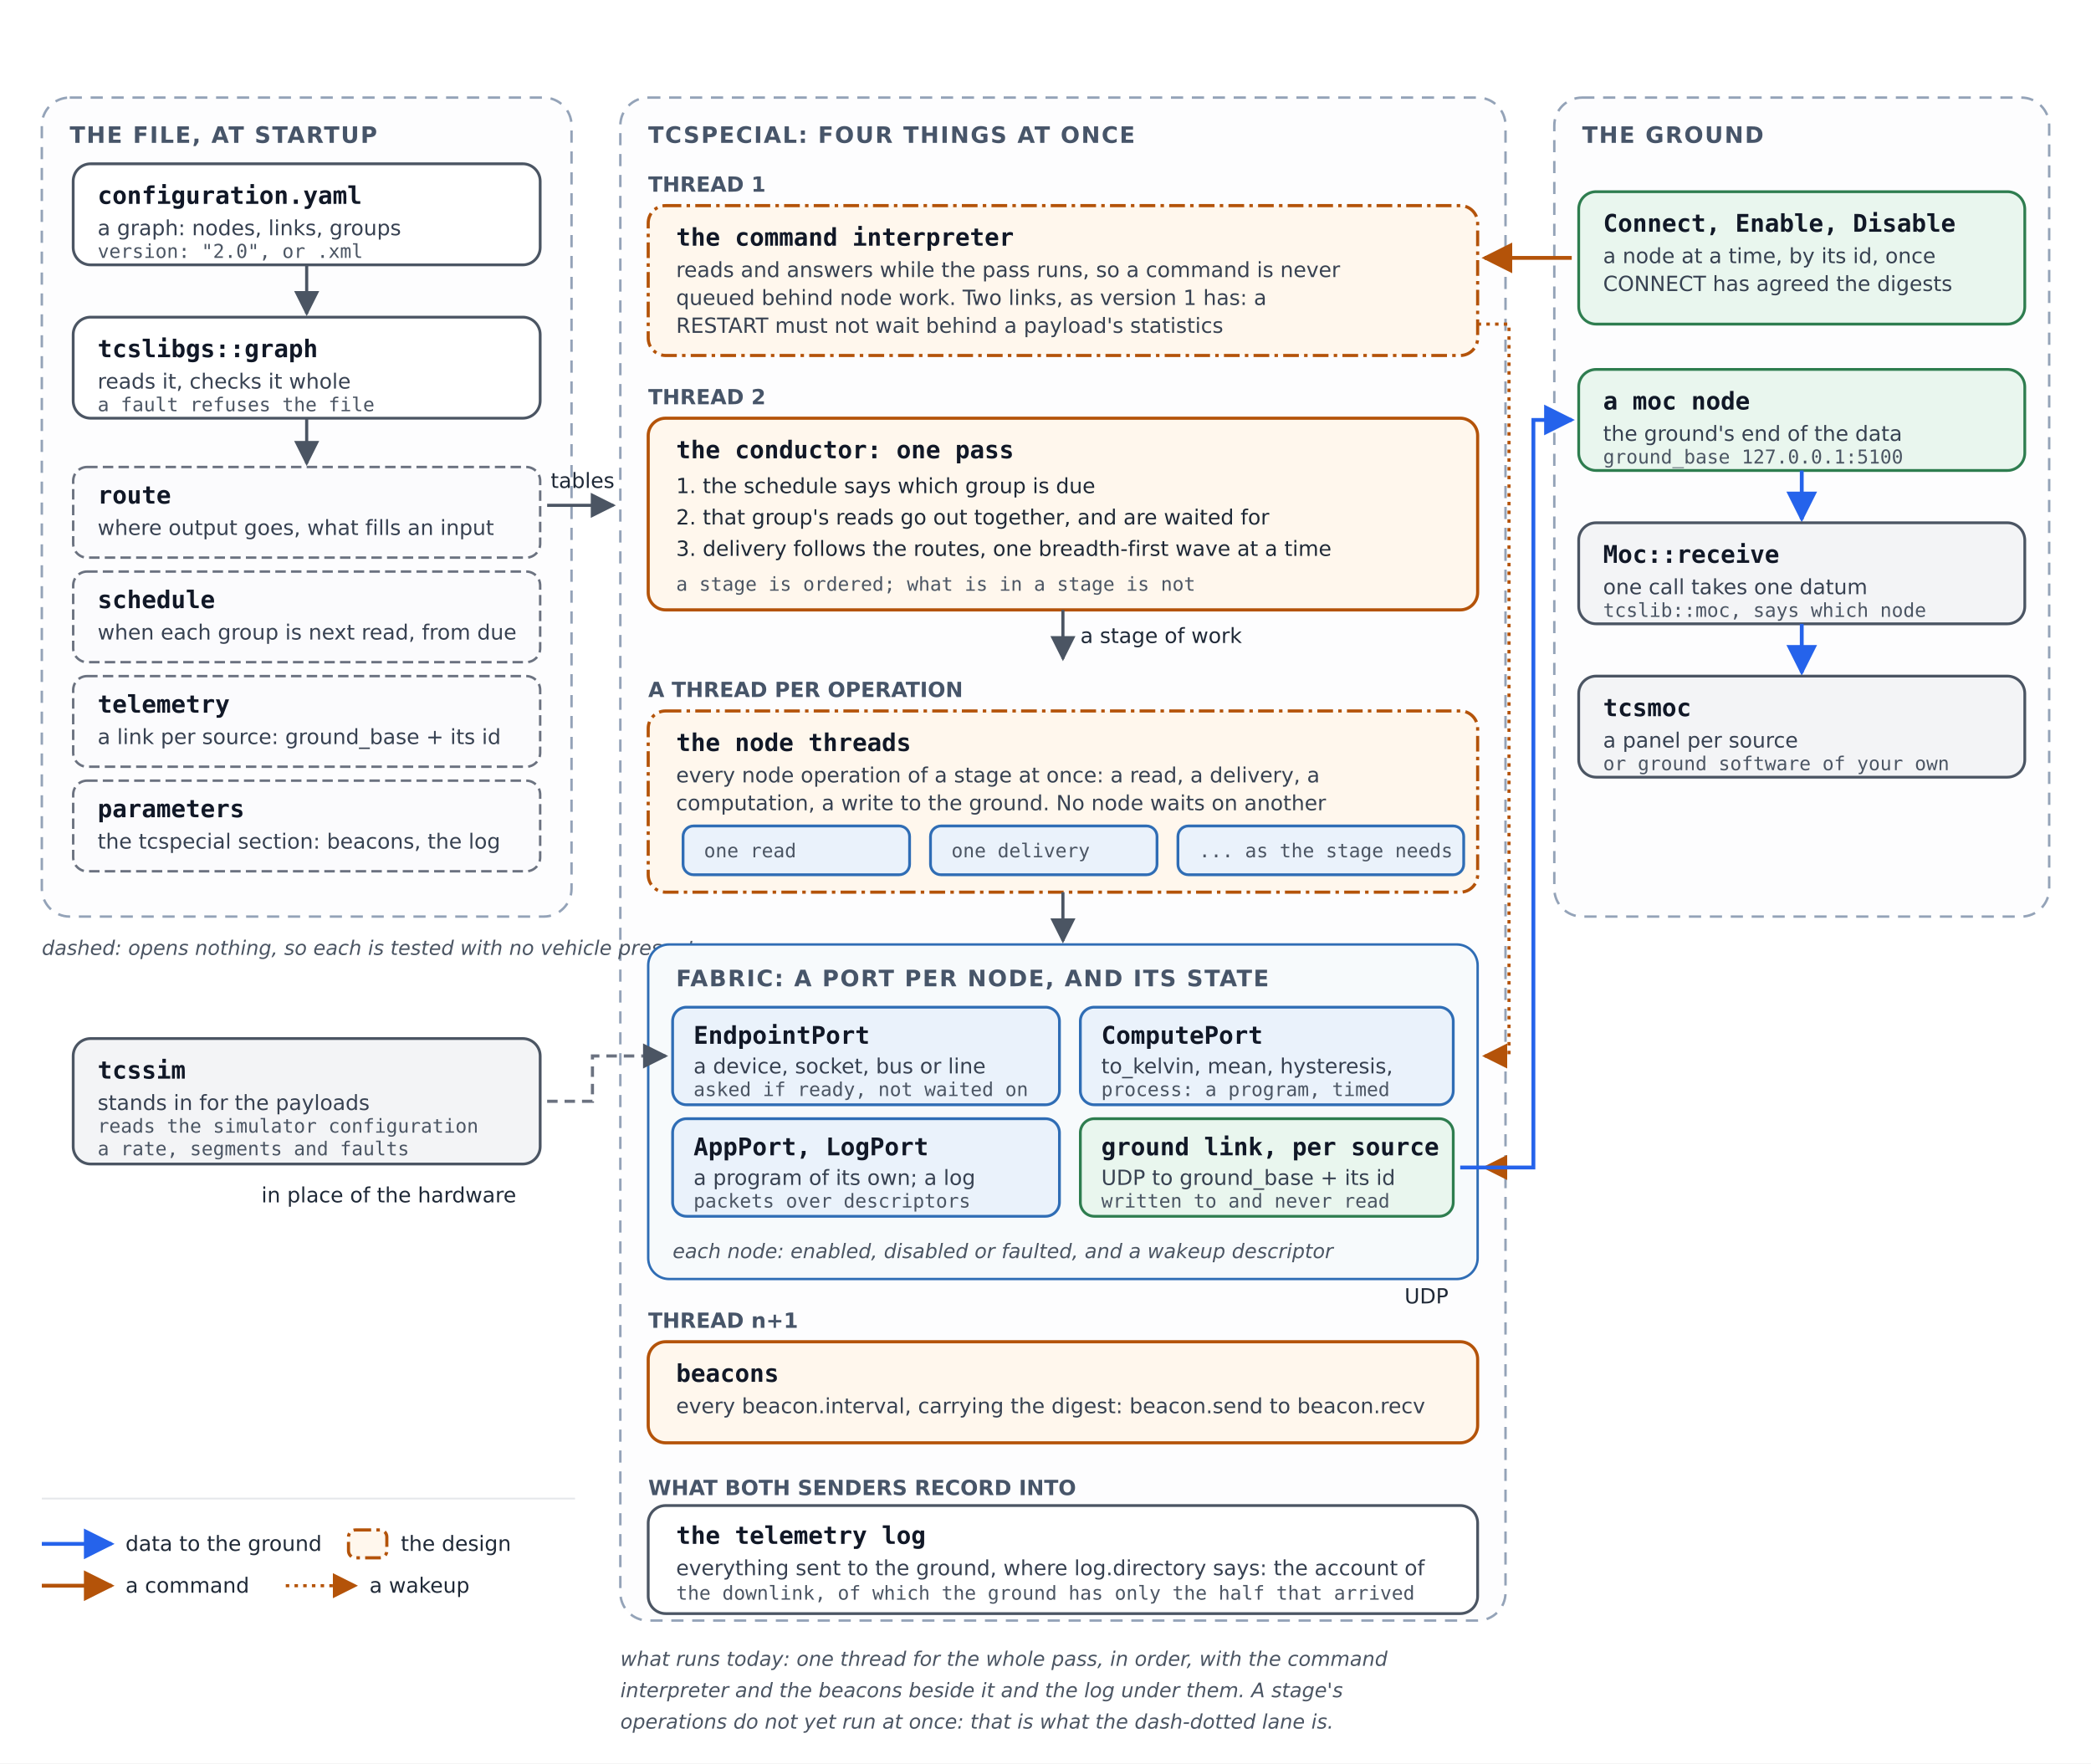
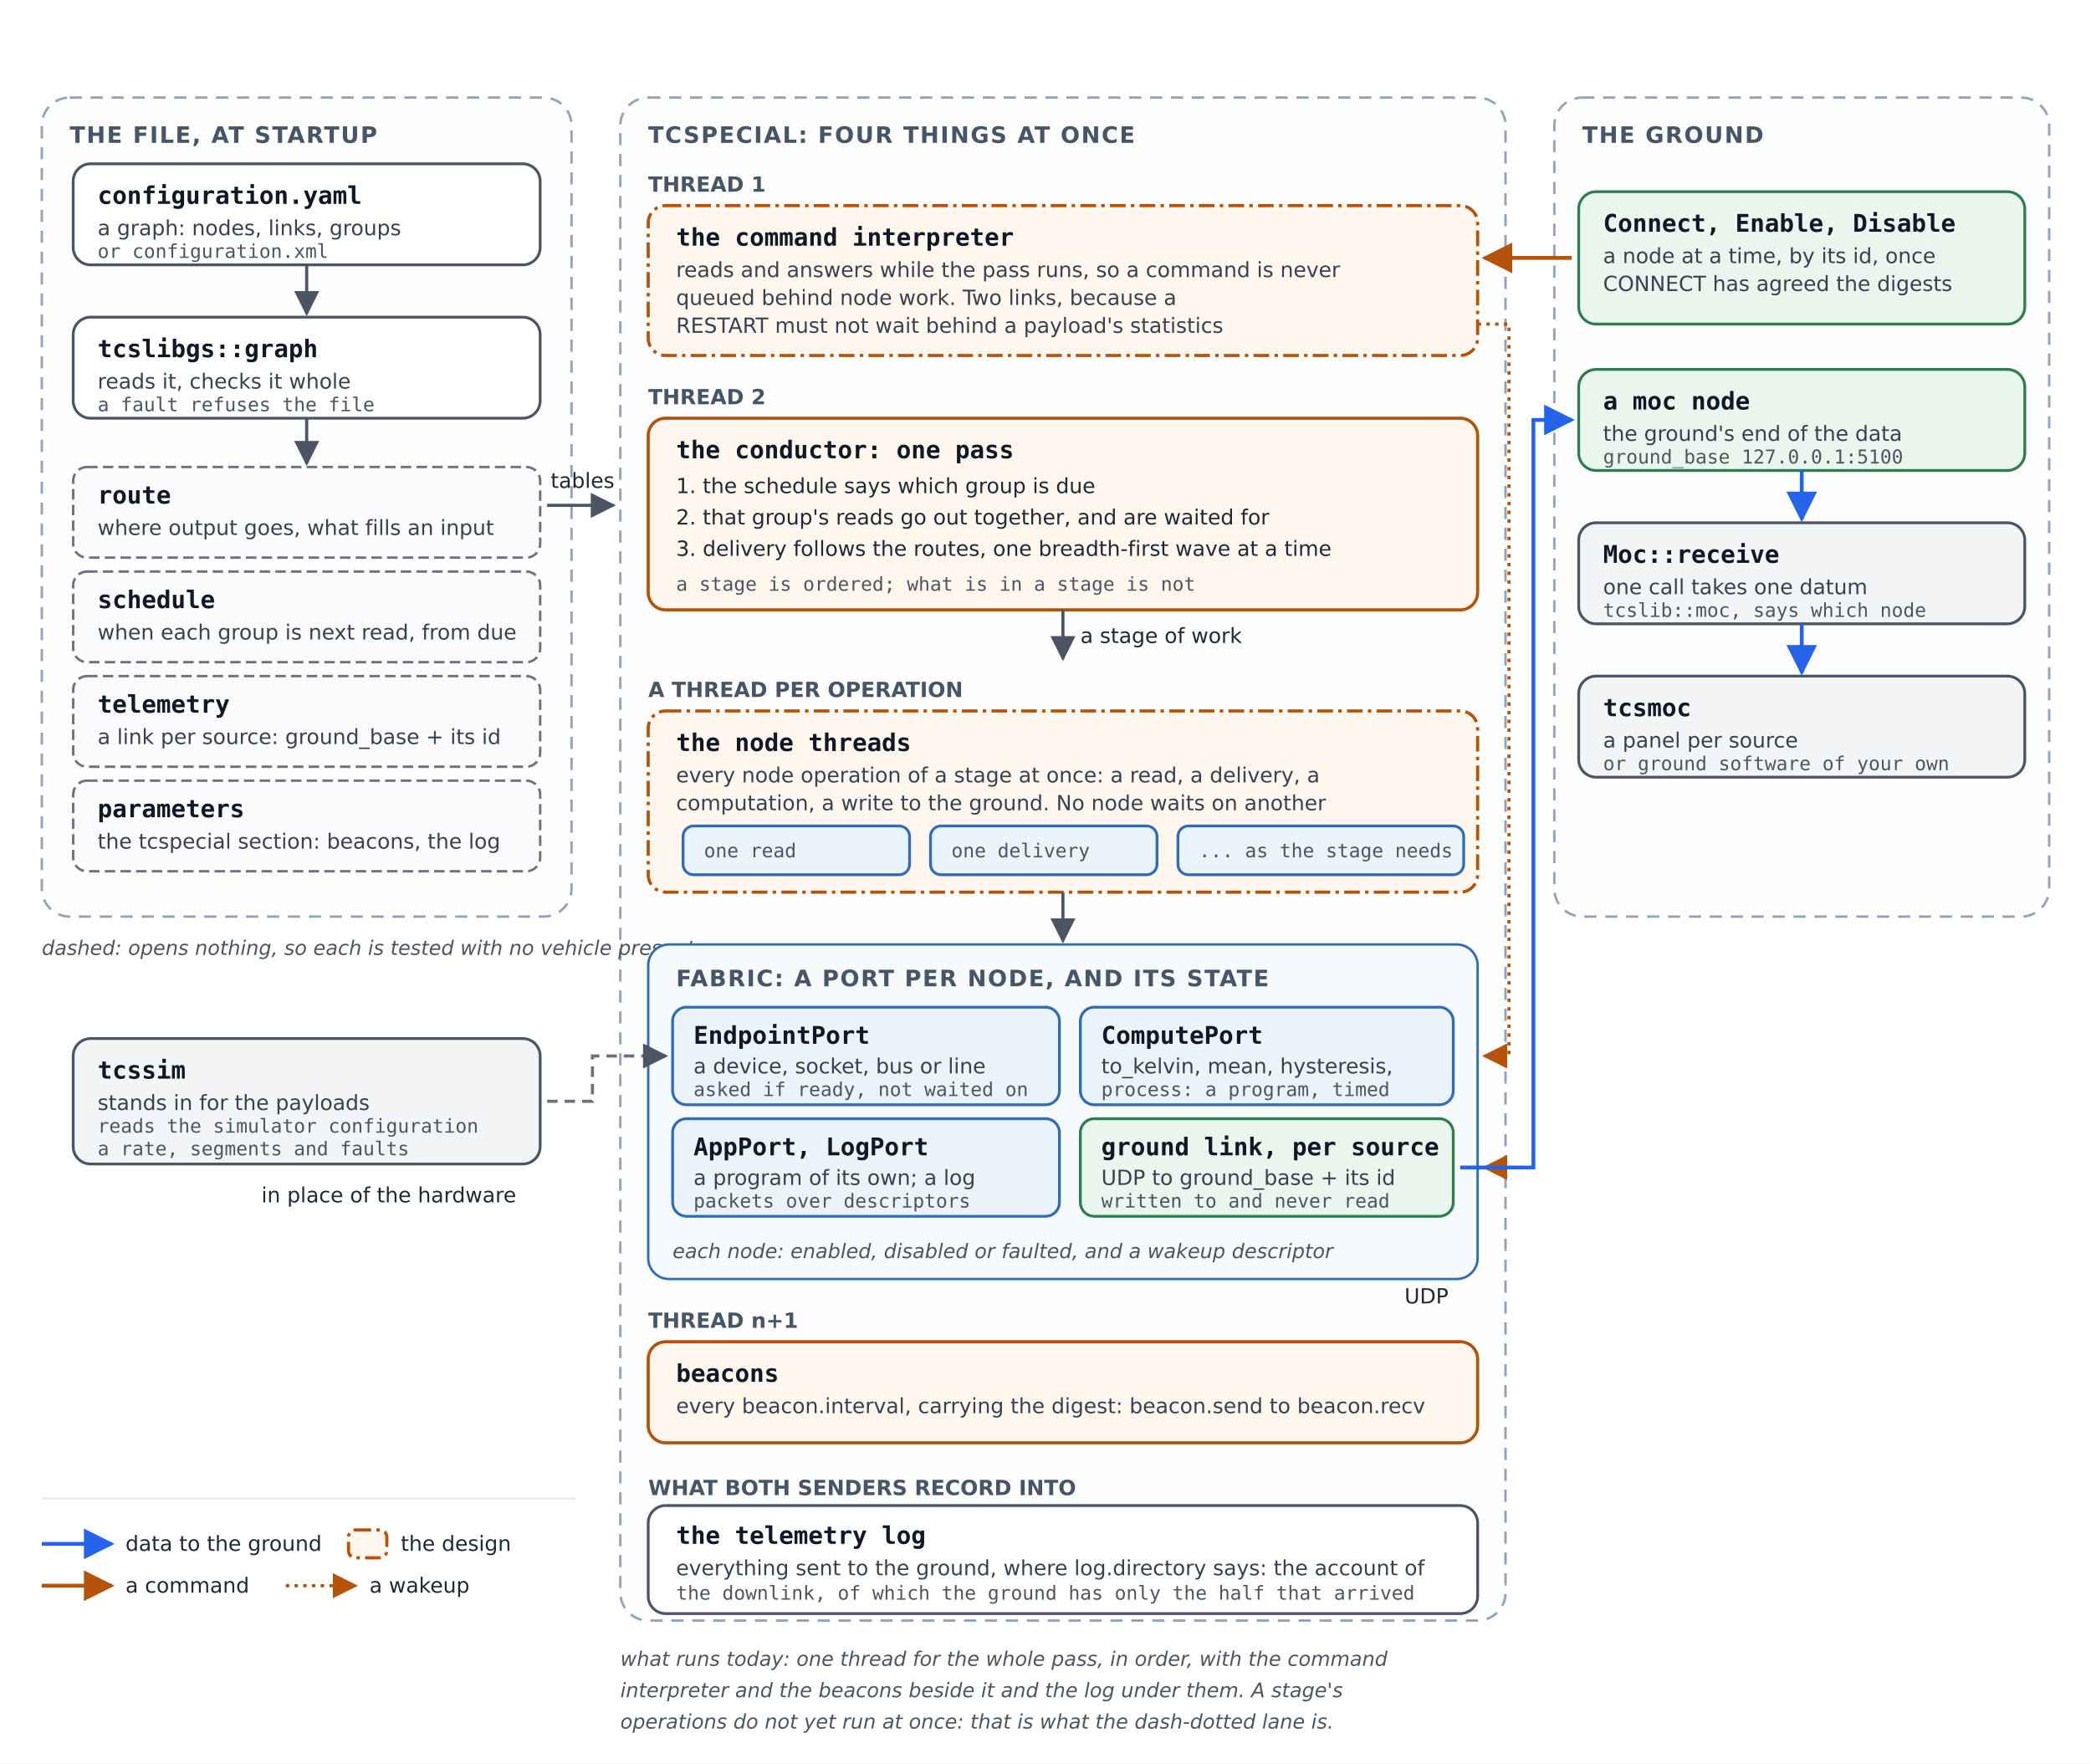
<svg xmlns="http://www.w3.org/2000/svg" width="1200" height="1012" viewBox="0 0 1200 1012" role="img" aria-labelledby="title desc">
  <defs>
    <style>
      text { font-family: "DejaVu Sans", Helvetica, Arial, sans-serif; fill: #111827; }
      .name { font-family: "DejaVu Sans Mono", Menlo, Consolas, monospace; font-size: 14px; font-weight: bold; }
      .kind { font-size: 12px; fill: #374151; }
      .detail { font-family: "DejaVu Sans Mono", Menlo, Consolas, monospace; font-size: 11px; fill: #4b5563; }
      .step { font-size: 12px; fill: #1f2937; }
      .heading { font-size: 13px; font-weight: bold; fill: #475569; letter-spacing: 0.06em; }
      .lane { font-size: 12px; font-weight: bold; fill: #475569; }
      .label { font-size: 12px; fill: #1f2937; }
      .note { font-size: 11.5px; fill: #4b5563; font-style: italic; }
      .file { fill: #ffffff; stroke: #4b5563; stroke-width: 1.6; }
      .piece { fill: #fbfbfd; stroke: #6b7280; stroke-width: 1.4; stroke-dasharray: 6 3; }
      .port { fill: #eaf2fb; stroke: #2f6db5; stroke-width: 1.6; }
      .holder { fill: #f7fafc; stroke: #2f6db5; stroke-width: 1.4; }
      .moc { fill: #e9f6ee; stroke: #2e7d4f; stroke-width: 1.6; }
      .ground { fill: #f3f4f6; stroke: #4b5563; stroke-width: 1.6; }
      .thread { fill: #fff7ed; stroke: #b45309; stroke-width: 1.8; }
      .tobuild { fill: #fff7ed; stroke: #b45309; stroke-width: 1.8; stroke-dasharray: 9 3 2 3; }
      .band { fill: #fdfdfe; stroke: #94a3b8; stroke-width: 1.4; stroke-dasharray: 7 5; }
      .groundward { fill: none; stroke: #2563eb; stroke-width: 2.2; }
      .becomes { fill: none; stroke: #4b5563; stroke-width: 1.8; }
      .commanding { fill: none; stroke: #b45309; stroke-width: 2.2; }
      .waking { fill: none; stroke: #b45309; stroke-width: 1.8; stroke-dasharray: 2 3; }
      .standin { fill: none; stroke: #6b7280; stroke-width: 1.8; stroke-dasharray: 6 4; }
    </style>
    <marker id="arrow-blue" viewBox="0 0 10 10" refX="9" refY="5" markerWidth="8" markerHeight="8" orient="auto-start-reverse">
      <path d="M0,0 L10,5 L0,10 z" fill="#2563eb" />
    </marker>
    <marker id="arrow-grey" viewBox="0 0 10 10" refX="9" refY="5" markerWidth="8" markerHeight="8" orient="auto-start-reverse">
      <path d="M0,0 L10,5 L0,10 z" fill="#4b5563" />
    </marker>
    <marker id="arrow-amber" viewBox="0 0 10 10" refX="9" refY="5" markerWidth="8" markerHeight="8" orient="auto-start-reverse">
      <path d="M0,0 L10,5 L0,10 z" fill="#b45309" />
    </marker>
  </defs>
  <rect width="1200" height="1012" fill="#ffffff" />
  <rect class="band" x="24" y="56" width="304" height="470" rx="16" />
  <text class="heading" x="40" y="82">THE FILE, AT STARTUP</text>
  <rect class="band" x="356" y="56" width="508" height="874" rx="16" />
  <text class="heading" x="372" y="82">TCSPECIAL: FOUR THINGS AT ONCE</text>
  <rect class="band" x="892" y="56" width="284" height="470" rx="16" />
  <text class="heading" x="908" y="82">THE GROUND</text>
  <rect class="file" x="42" y="94" width="268" height="58" rx="10" />
  <text class="name" x="56" y="117">configuration.yaml</text>
  <text class="kind" x="56" y="135">a graph: nodes, links, groups</text>
-   <text class="detail" x="56" y="148">version: "2.0", or .xml</text>
+   <text class="detail" x="56" y="148">or configuration.xml</text>
  <path class="becomes" d="M176,152 L176,180" marker-end="url(#arrow-grey)" />
  <rect class="file" x="42" y="182" width="268" height="58" rx="10" />
  <text class="name" x="56" y="205">tcslibgs::graph</text>
  <text class="kind" x="56" y="223">reads it, checks it whole</text>
  <text class="detail" x="56" y="236">a fault refuses the file</text>
  <path class="becomes" d="M176,240 L176,266" marker-end="url(#arrow-grey)" />
  <rect class="piece" x="42" y="268" width="268" height="52" rx="8" />
  <text class="name" x="56" y="289">route</text>
  <text class="kind" x="56" y="307">where output goes, what fills an input</text>
  <rect class="piece" x="42" y="328" width="268" height="52" rx="8" />
  <text class="name" x="56" y="349">schedule</text>
  <text class="kind" x="56" y="367">when each group is next read, from due</text>
  <rect class="piece" x="42" y="388" width="268" height="52" rx="8" />
  <text class="name" x="56" y="409">telemetry</text>
  <text class="kind" x="56" y="427">a link per source: ground_base + its id</text>
  <rect class="piece" x="42" y="448" width="268" height="52" rx="8" />
  <text class="name" x="56" y="469">parameters</text>
  <text class="kind" x="56" y="487">the tcspecial section: beacons, the log</text>
  <text class="note" x="24" y="548">dashed: opens nothing, so each is tested with no vehicle present</text>
  <path class="becomes" d="M314,290 L352,290" marker-end="url(#arrow-grey)" />
  <text class="label" x="316" y="280">tables</text>
  <text class="lane" x="372" y="110">THREAD 1</text>
  <rect class="tobuild" x="372" y="118" width="476" height="86" rx="10" />
  <text class="name" x="388" y="141">the command interpreter</text>
  <text class="kind" x="388" y="159">reads and answers while the pass runs, so a command is never</text>
-   <text class="kind" x="388" y="175">queued behind node work. Two links, as version 1 has: a</text>
+   <text class="kind" x="388" y="175">queued behind node work. Two links, because a</text>
  <text class="kind" x="388" y="191">RESTART must not wait behind a payload's statistics</text>
  <text class="lane" x="372" y="232">THREAD 2</text>
  <rect class="thread" x="372" y="240" width="476" height="110" rx="10" />
  <text class="name" x="388" y="263">the conductor: one pass</text>
  <text class="step" x="388" y="283">1. the schedule says which group is due</text>
  <text class="step" x="388" y="301">2. that group's reads go out together, and are waited for</text>
  <text class="step" x="388" y="319">3. delivery follows the routes, one breadth-first wave at a time</text>
  <text class="detail" x="388" y="339">a stage is ordered; what is in a stage is not</text>
  <path class="becomes" d="M610,350 L610,378" marker-end="url(#arrow-grey)" />
  <text class="label" x="620" y="369">a stage of work</text>
  <text class="lane" x="372" y="400">A THREAD PER OPERATION</text>
  <rect class="tobuild" x="372" y="408" width="476" height="104" rx="10" />
  <text class="name" x="388" y="431">the node threads</text>
  <text class="kind" x="388" y="449">every node operation of a stage at once: a read, a delivery, a</text>
  <text class="kind" x="388" y="465">computation, a write to the ground. No node waits on another</text>
  <rect class="port" x="392" y="474" width="130" height="28" rx="6" />
  <text class="detail" x="404" y="492">one read</text>
  <rect class="port" x="534" y="474" width="130" height="28" rx="6" />
  <text class="detail" x="546" y="492">one delivery</text>
  <rect class="port" x="676" y="474" width="164" height="28" rx="6" />
  <text class="detail" x="688" y="492">... as the stage needs</text>
  <path class="becomes" d="M610,512 L610,540" marker-end="url(#arrow-grey)" />
  <rect class="holder" x="372" y="542" width="476" height="192" rx="12" />
  <text class="heading" x="388" y="566">FABRIC: A PORT PER NODE, AND ITS STATE</text>
  <rect class="port" x="386" y="578" width="222" height="56" rx="8" />
  <text class="name" x="398" y="599">EndpointPort</text>
  <text class="kind" x="398" y="616">a device, socket, bus or line</text>
  <text class="detail" x="398" y="629">asked if ready, not waited on</text>
  <rect class="port" x="620" y="578" width="214" height="56" rx="8" />
  <text class="name" x="632" y="599">ComputePort</text>
  <text class="kind" x="632" y="616">to_kelvin, mean, hysteresis,</text>
  <text class="detail" x="632" y="629">process: a program, timed</text>
  <rect class="port" x="386" y="642" width="222" height="56" rx="8" />
  <text class="name" x="398" y="663">AppPort, LogPort</text>
  <text class="kind" x="398" y="680">a program of its own; a log</text>
  <text class="detail" x="398" y="693">packets over descriptors</text>
  <rect class="moc" x="620" y="642" width="214" height="56" rx="8" />
  <text class="name" x="632" y="663">ground link, per source</text>
  <text class="kind" x="632" y="680">UDP to ground_base + its id</text>
  <text class="detail" x="632" y="693">written to and never read</text>
  <text class="note" x="386" y="722">each node: enabled, disabled or faulted, and a wakeup descriptor</text>
  <path class="waking" d="M848,186 L866,186 L866,606 L852,606" marker-end="url(#arrow-amber)" />
  <path class="waking" d="M866,670 L852,670" marker-end="url(#arrow-amber)" />
  <text class="lane" x="372" y="762">THREAD n+1</text>
  <rect class="thread" x="372" y="770" width="476" height="58" rx="10" />
  <text class="name" x="388" y="793">beacons</text>
  <text class="kind" x="388" y="811">every beacon.interval, carrying the digest: beacon.send to beacon.recv</text>
  <text class="lane" x="372" y="858">WHAT BOTH SENDERS RECORD INTO</text>
  <rect class="file" x="372" y="864" width="476" height="62" rx="10" />
  <text class="name" x="388" y="886">the telemetry log</text>
  <text class="kind" x="388" y="904">everything sent to the ground, where log.directory says: the account of</text>
  <text class="detail" x="388" y="918">the downlink, of which the ground has only the half that arrived</text>
  <text class="note" x="356" y="956">what runs today: one thread for the whole pass, in order, with the command</text>
  <text class="note" x="356" y="974">interpreter and the beacons beside it and the log under them. A stage's</text>
  <text class="note" x="356" y="992">operations do not yet run at once: that is what the dash-dotted lane is.</text>
  <rect class="moc" x="906" y="110" width="256" height="76" rx="10" />
  <text class="name" x="920" y="133">Connect, Enable, Disable</text>
  <text class="kind" x="920" y="151">a node at a time, by its id, once</text>
  <text class="kind" x="920" y="167">CONNECT has agreed the digests</text>
  <rect class="moc" x="906" y="212" width="256" height="58" rx="10" />
  <text class="name" x="920" y="235">a moc node</text>
  <text class="kind" x="920" y="253">the ground's end of the data</text>
  <text class="detail" x="920" y="266">ground_base 127.0.0.1:5100</text>
  <path class="groundward" d="M1034,270 L1034,298" marker-end="url(#arrow-blue)" />
  <rect class="ground" x="906" y="300" width="256" height="58" rx="10" />
  <text class="name" x="920" y="323">Moc::receive</text>
  <text class="kind" x="920" y="341">one call takes one datum</text>
  <text class="detail" x="920" y="354">tcslib::moc, says which node</text>
  <path class="groundward" d="M1034,358 L1034,386" marker-end="url(#arrow-blue)" />
  <rect class="ground" x="906" y="388" width="256" height="58" rx="10" />
  <text class="name" x="920" y="411">tcsmoc</text>
  <text class="kind" x="920" y="429">a panel per source</text>
  <text class="detail" x="920" y="442">or ground software of your own</text>
  <path class="groundward" d="M838,670 L880,670 L880,241 L902,241" marker-end="url(#arrow-blue)" />
  <text class="label" x="806" y="748">UDP</text>
  <path class="commanding" d="M902,148 L852,148" marker-end="url(#arrow-amber)" />
  <rect class="ground" x="42" y="596" width="268" height="72" rx="10" />
  <text class="name" x="56" y="619">tcssim</text>
  <text class="kind" x="56" y="637">stands in for the payloads</text>
  <text class="detail" x="56" y="650">reads the simulator configuration</text>
  <text class="detail" x="56" y="663">a rate, segments and faults</text>
  <path class="standin" d="M314,632 L340,632 L340,606 L382,606" marker-end="url(#arrow-grey)" />
  <text class="label" x="150" y="690">in place of the hardware</text>
  <line x1="24" y1="860" x2="330" y2="860" stroke="#e5e7eb" stroke-width="1" />
  <path class="groundward" d="M24,886 L64,886" marker-end="url(#arrow-blue)" />
  <text class="label" x="72" y="890">data to the ground</text>
  <rect class="tobuild" x="200" y="878" width="22" height="16" rx="4" />
  <text class="label" x="230" y="890">the design</text>
  <path class="commanding" d="M24,910 L64,910" marker-end="url(#arrow-amber)" />
  <text class="label" x="72" y="914">a command</text>
  <path class="waking" d="M164,910 L204,910" marker-end="url(#arrow-amber)" />
  <text class="label" x="212" y="914">a wakeup</text>
</svg>
